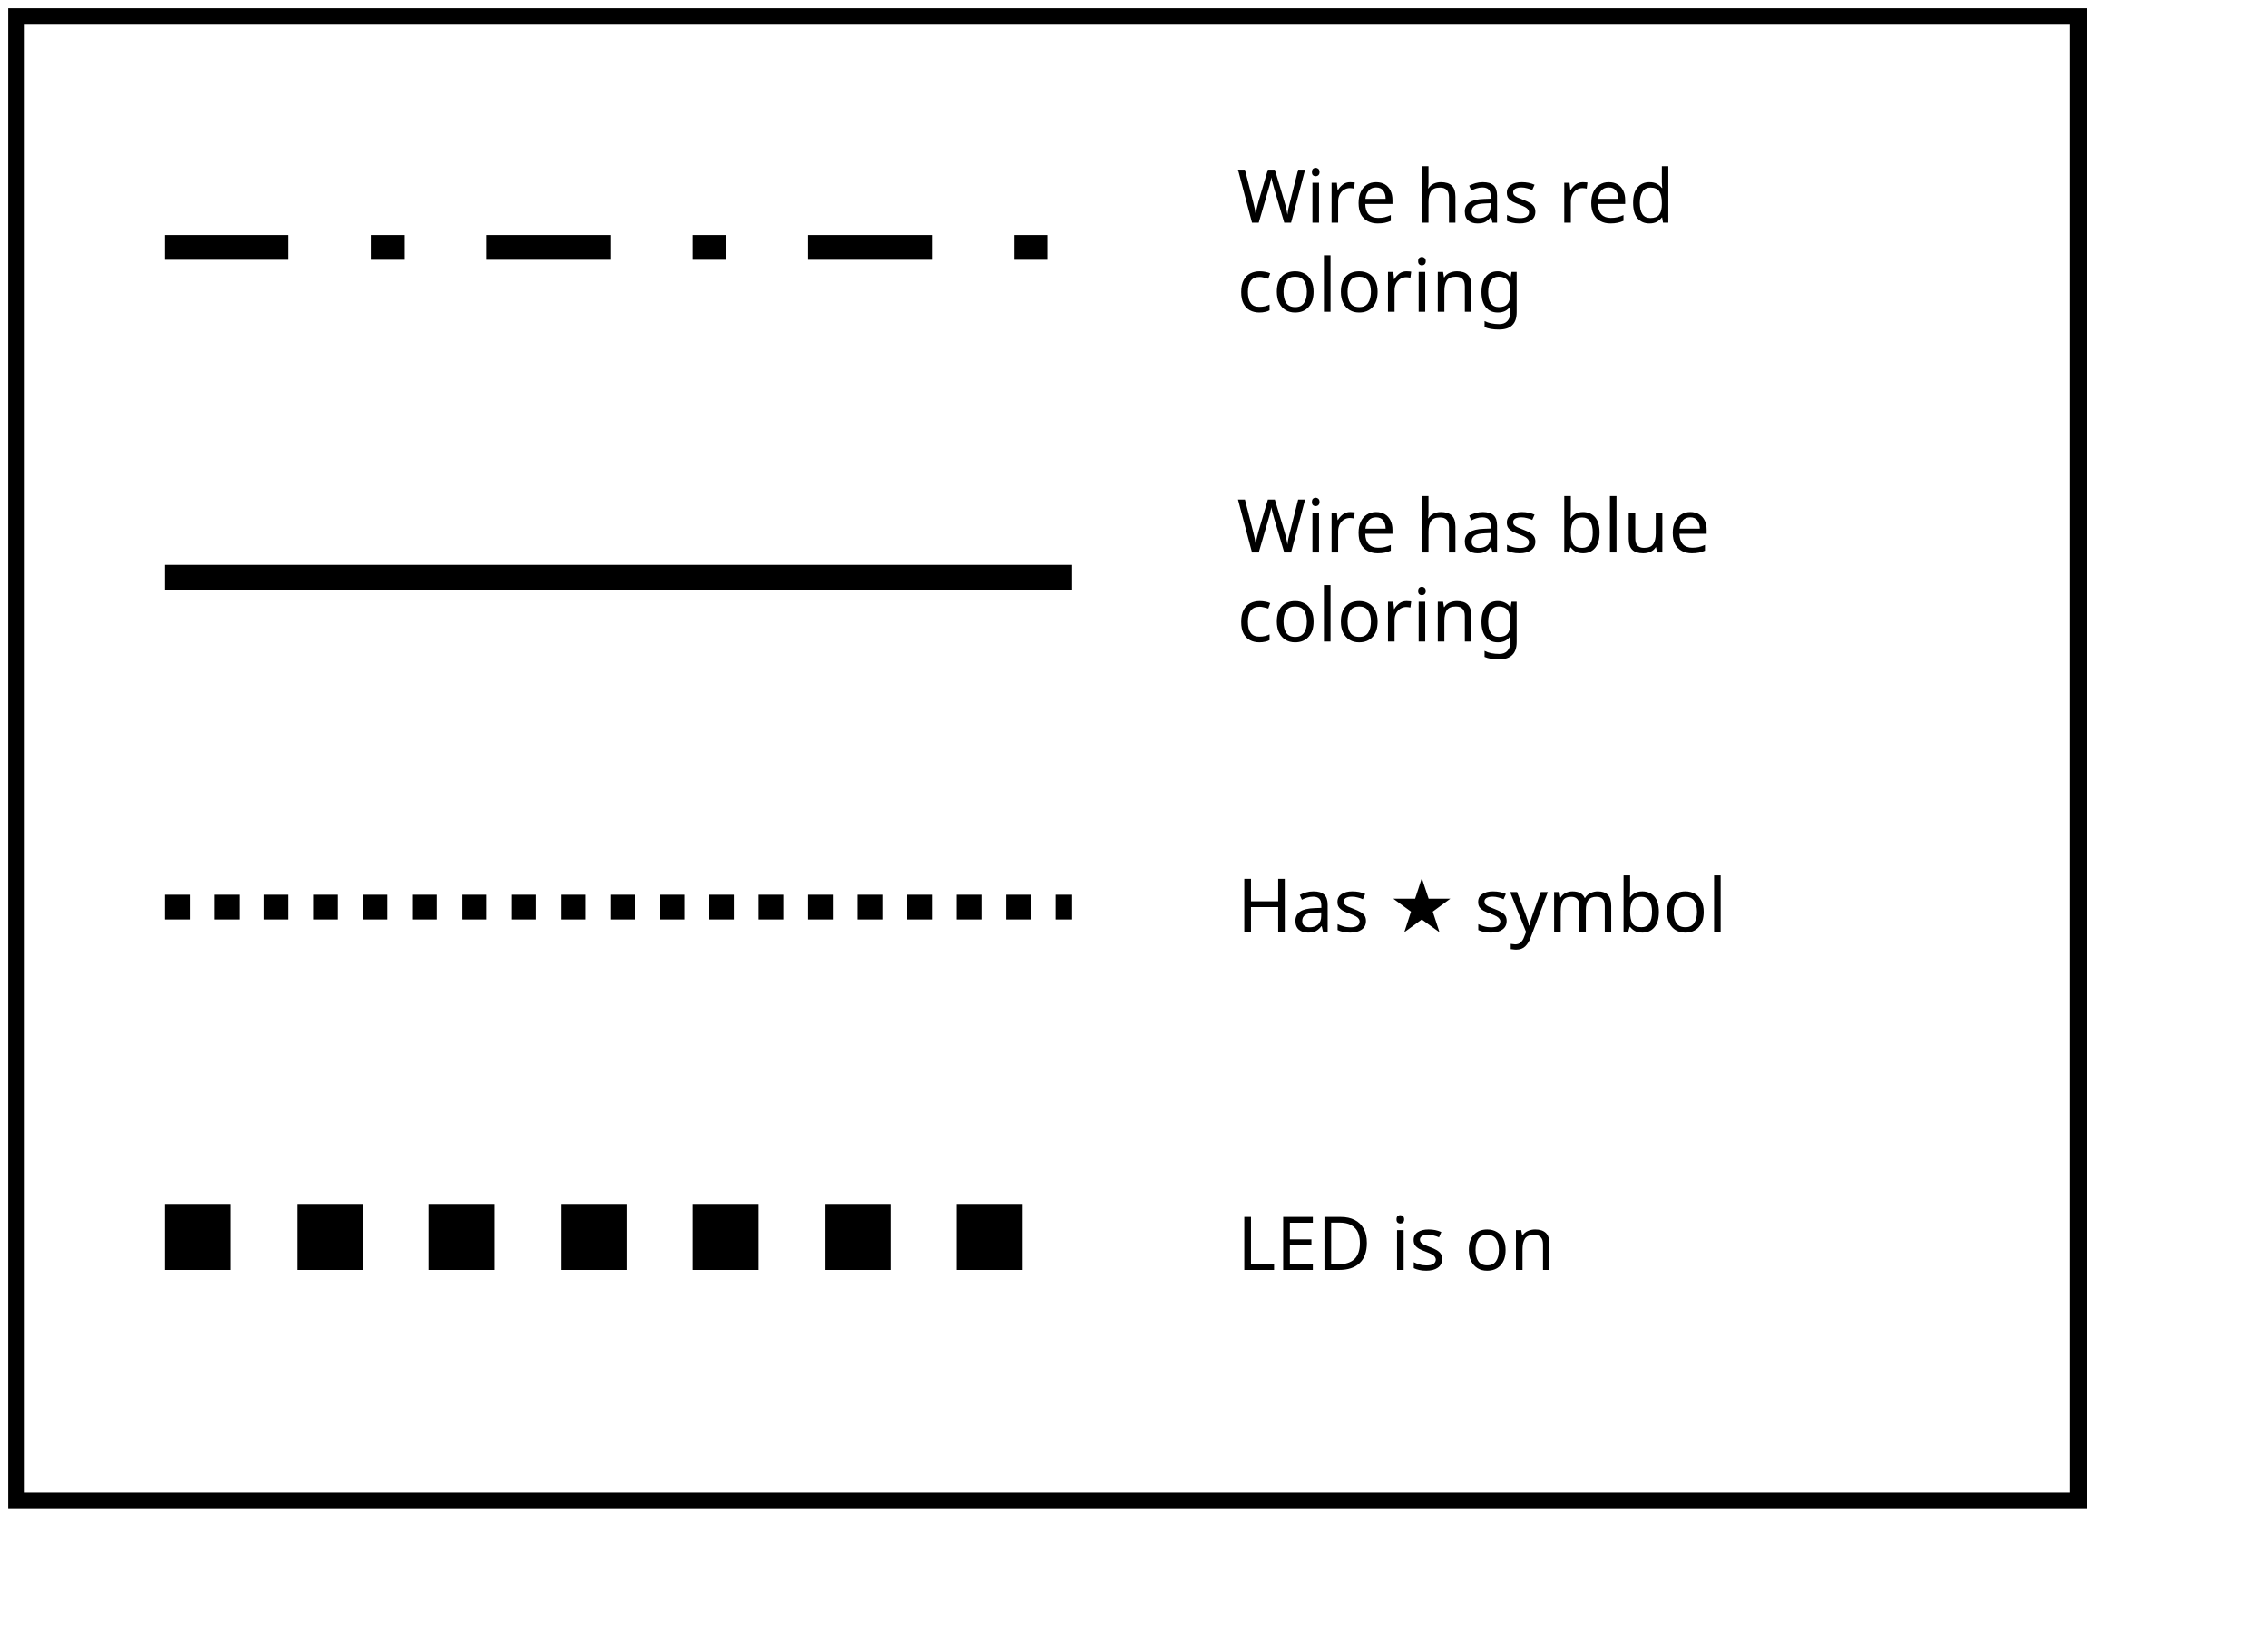
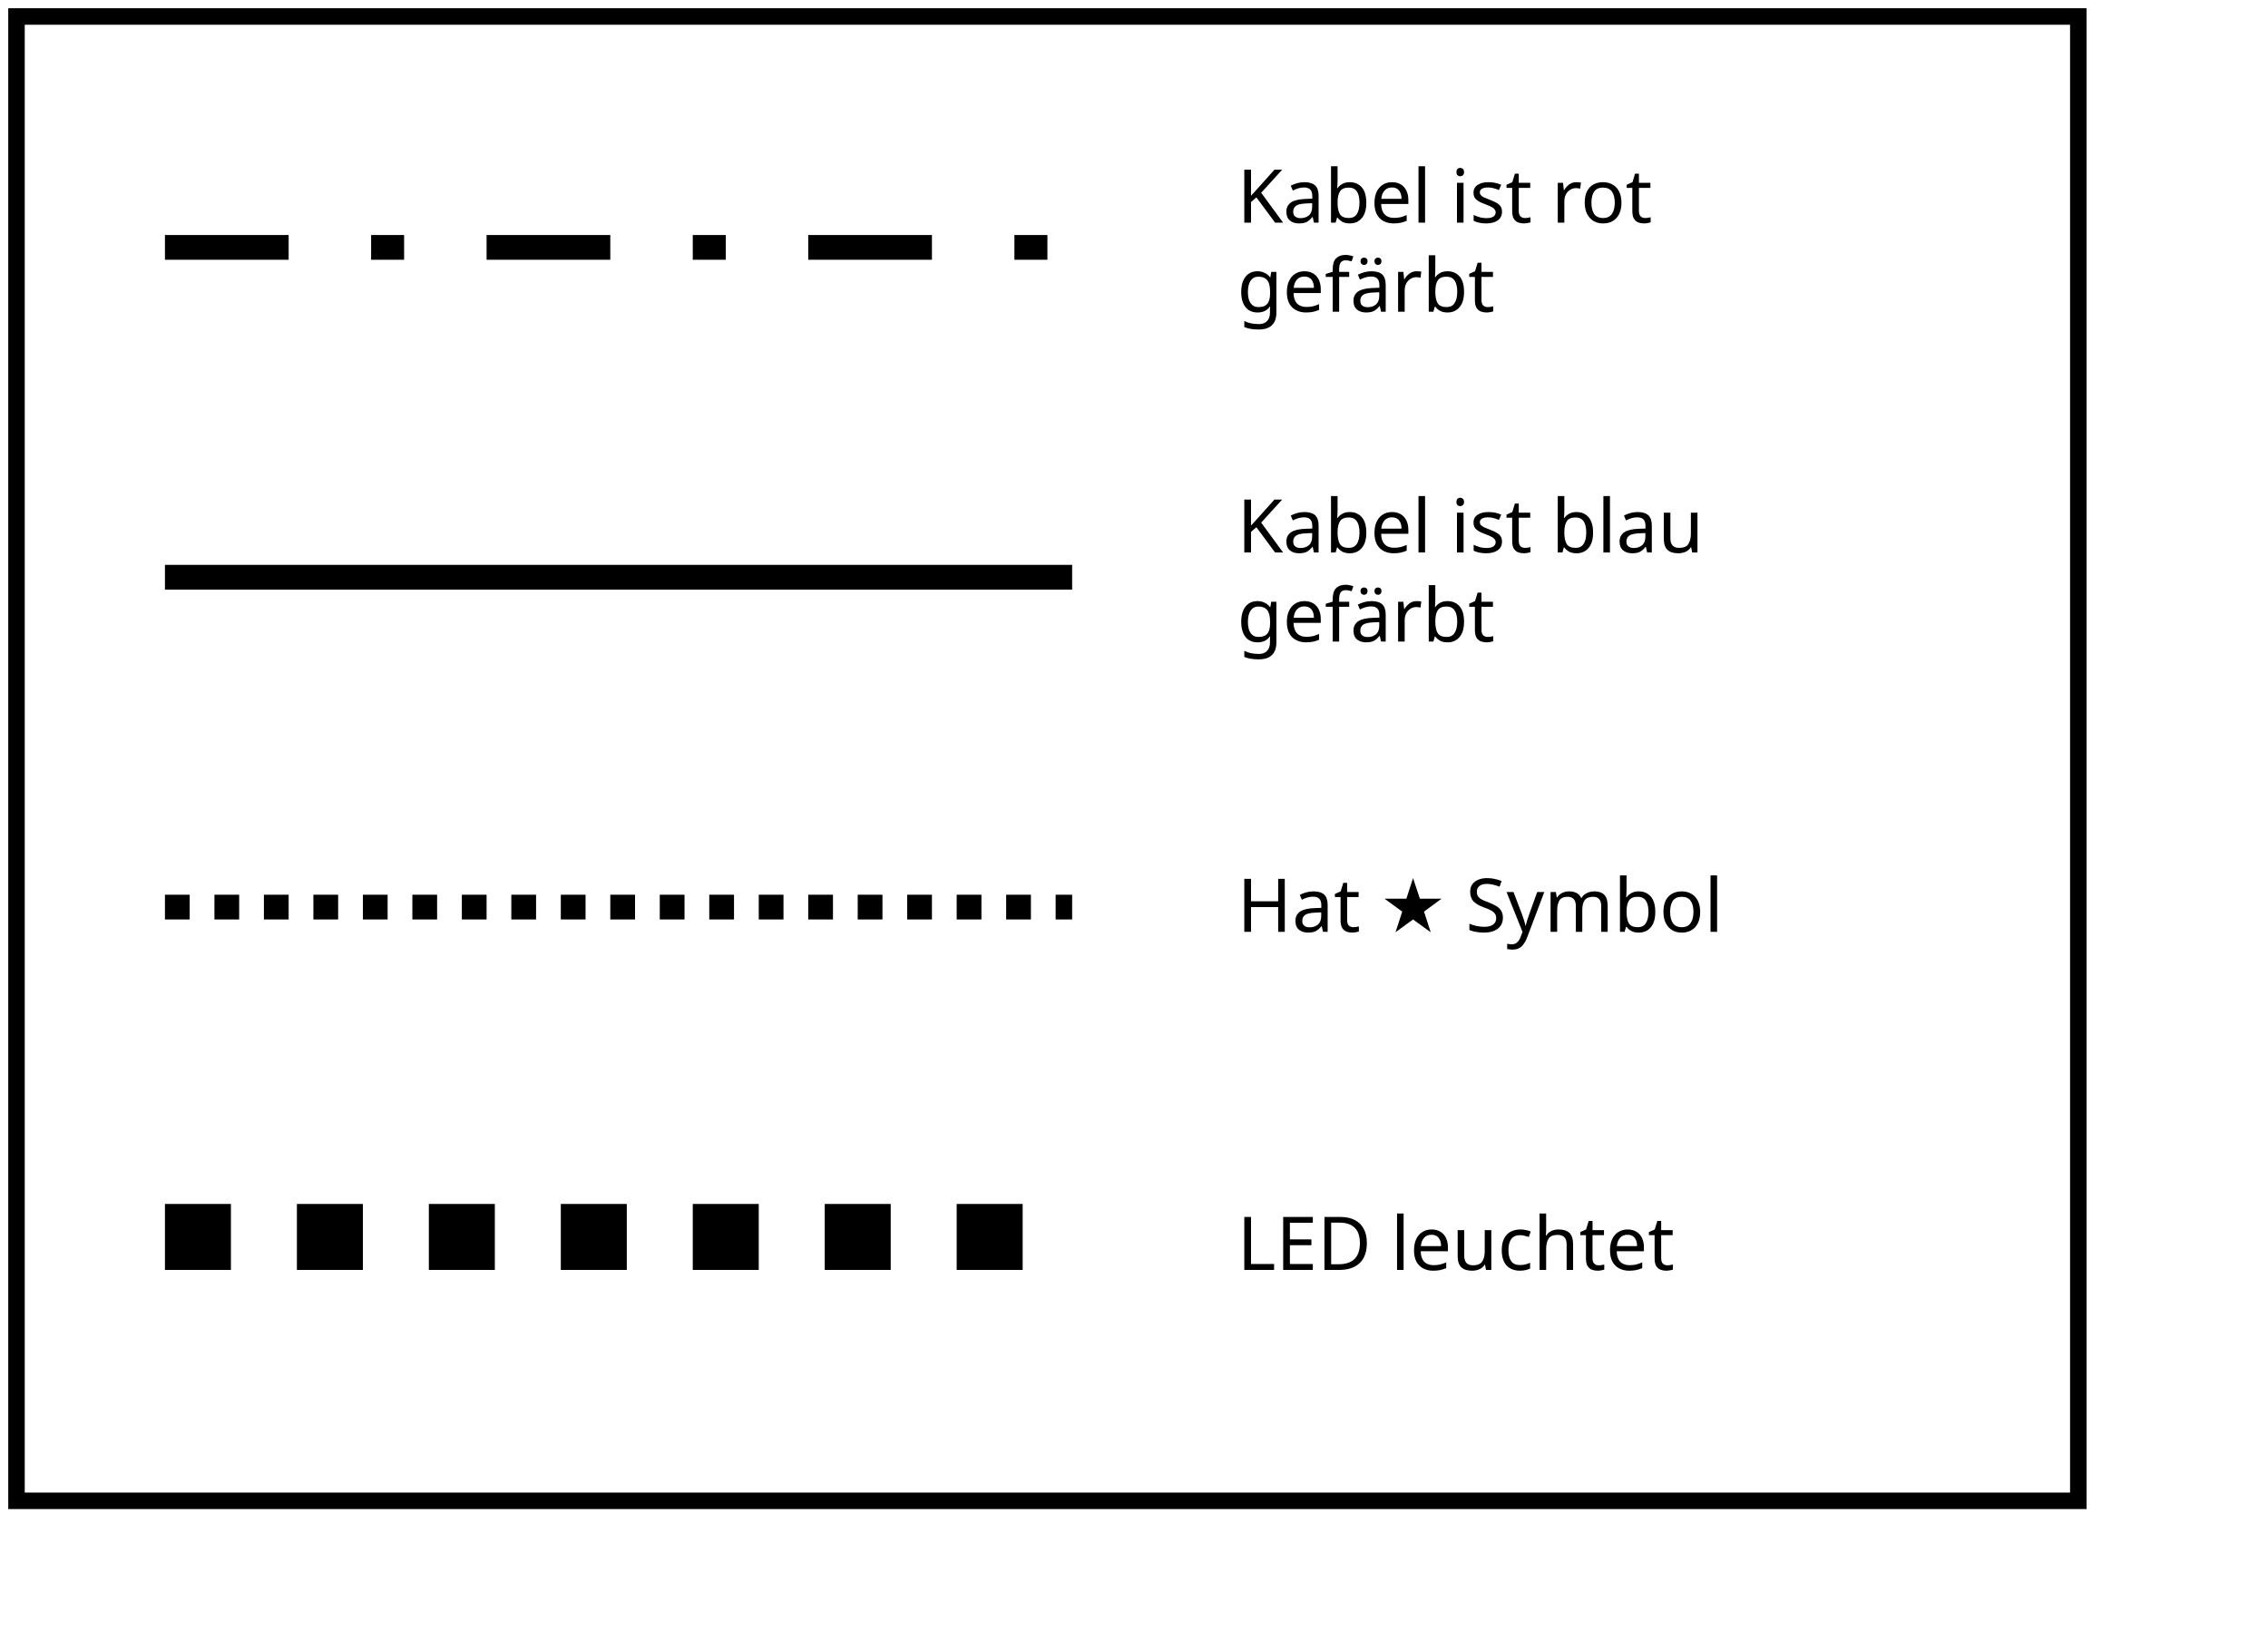
<svg xmlns="http://www.w3.org/2000/svg" width="100%" height="100%" viewBox="0 0 275 200" preserveAspectRatio="xMidYMid meet" version="1.1">
  <rect x="2" y="2" width="250" height="180" stroke="black" fill="none" stroke-width="2" stroke-dasharray="" />
  <line x1="20" x2="130" y1="30" y2="30" stroke="black" stroke-width="3" stroke-dasharray="15,10,4,10" fill="none" />
  <line x1="20" x2="130" y1="70" y2="70" stroke="black" stroke-width="3" stroke-dasharray="" fill="none" />
  <line x1="20" x2="130" y1="110" y2="110" stroke="black" stroke-width="3" stroke-dasharray="3" fill="none" />
  <line x1="20" x2="130" y1="150" y2="150" stroke="black" stroke-width="8" stroke-dasharray="8" fill="none" />
  <text font-family="Special Elite, sans-serif" text-anchor="left-middle" x="150" y="27" font-size="0.75em">
-     <tspan>Wire has red</tspan>
-     <tspan x="150" dy="1.2em">coloring</tspan>
+     <tspan>Kabel ist rot</tspan>
+     <tspan x="150" dy="1.2em">gefärbt</tspan>
  </text>
  <text font-family="Special Elite, sans-serif" text-anchor="left-middle" x="150" y="67" font-size="0.75em">
-     <tspan>Wire has blue</tspan>
-     <tspan x="150" dy="1.2em">coloring</tspan>
+     <tspan>Kabel ist blau</tspan>
+     <tspan x="150" dy="1.2em">gefärbt</tspan>
  </text>
  <text font-family="Special Elite, sans-serif" text-anchor="left-middle" x="150" y="113" font-size="0.75em">
-     <tspan>Has ★ symbol</tspan>
+     <tspan>Hat ★ Symbol</tspan>
  </text>
  <text font-family="Special Elite, sans-serif" text-anchor="left-middle" x="150" y="154" font-size="0.75em">
-     <tspan>LED is on</tspan>
+     <tspan>LED leuchtet</tspan>
  </text>
</svg>
